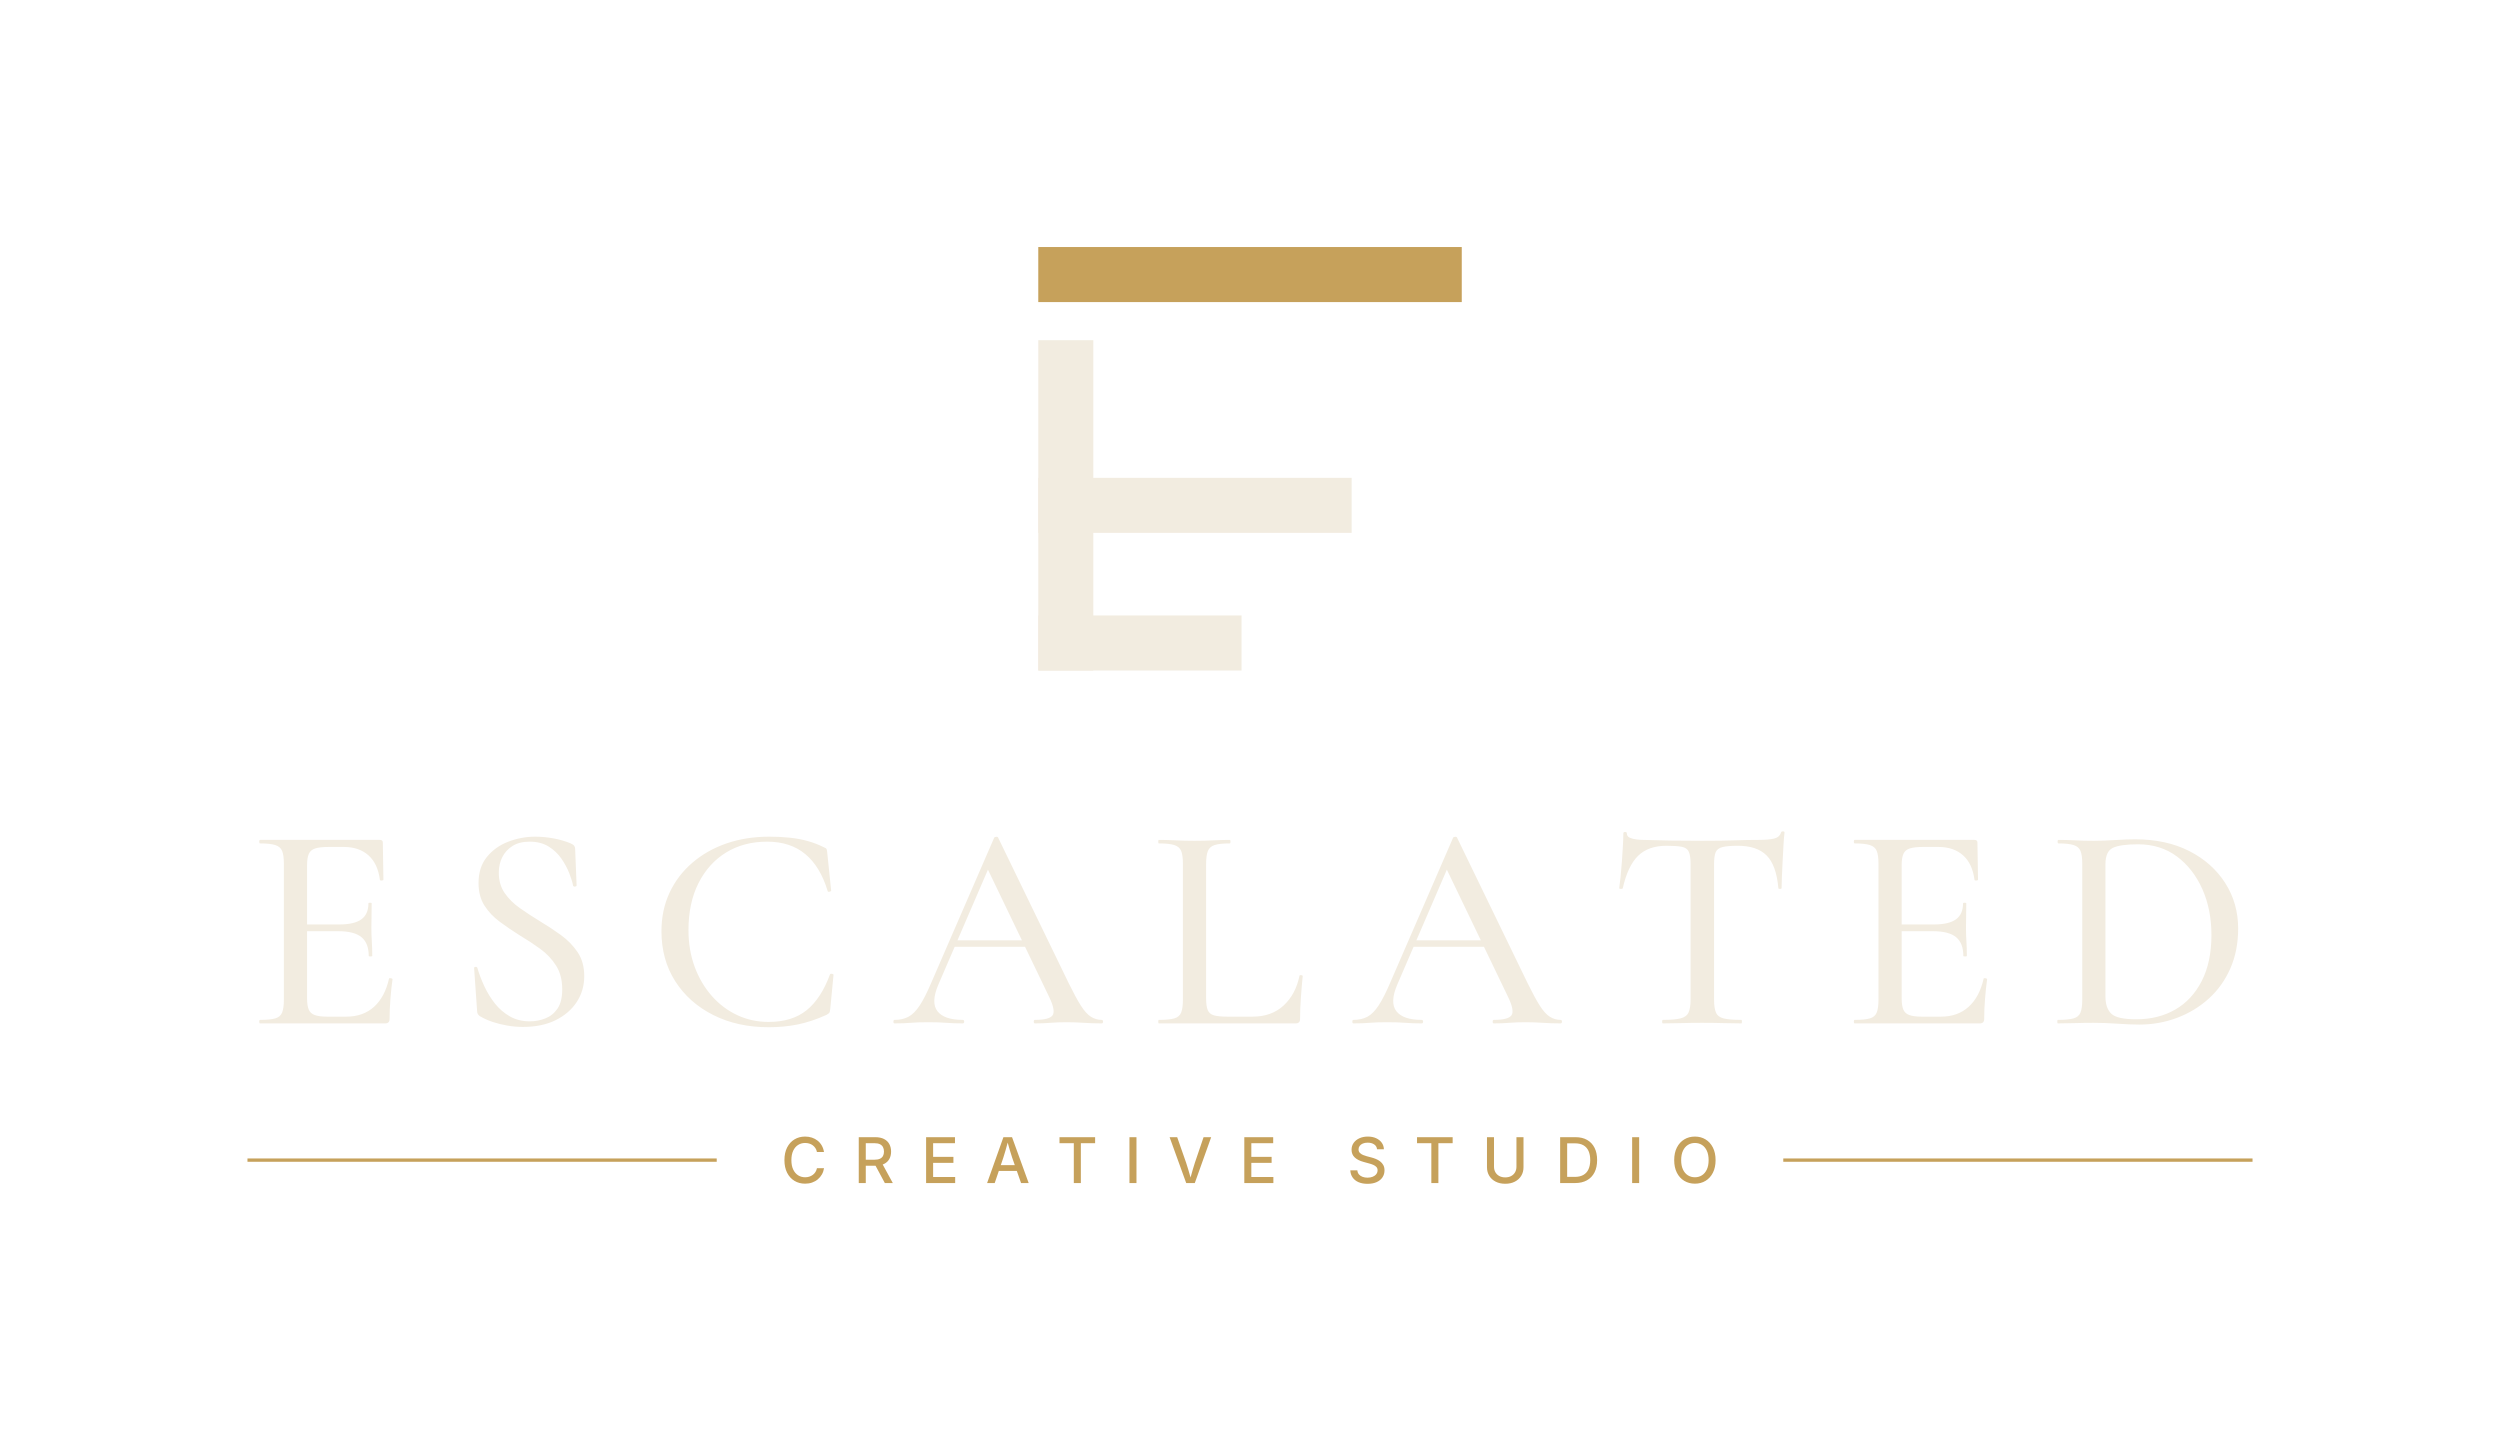
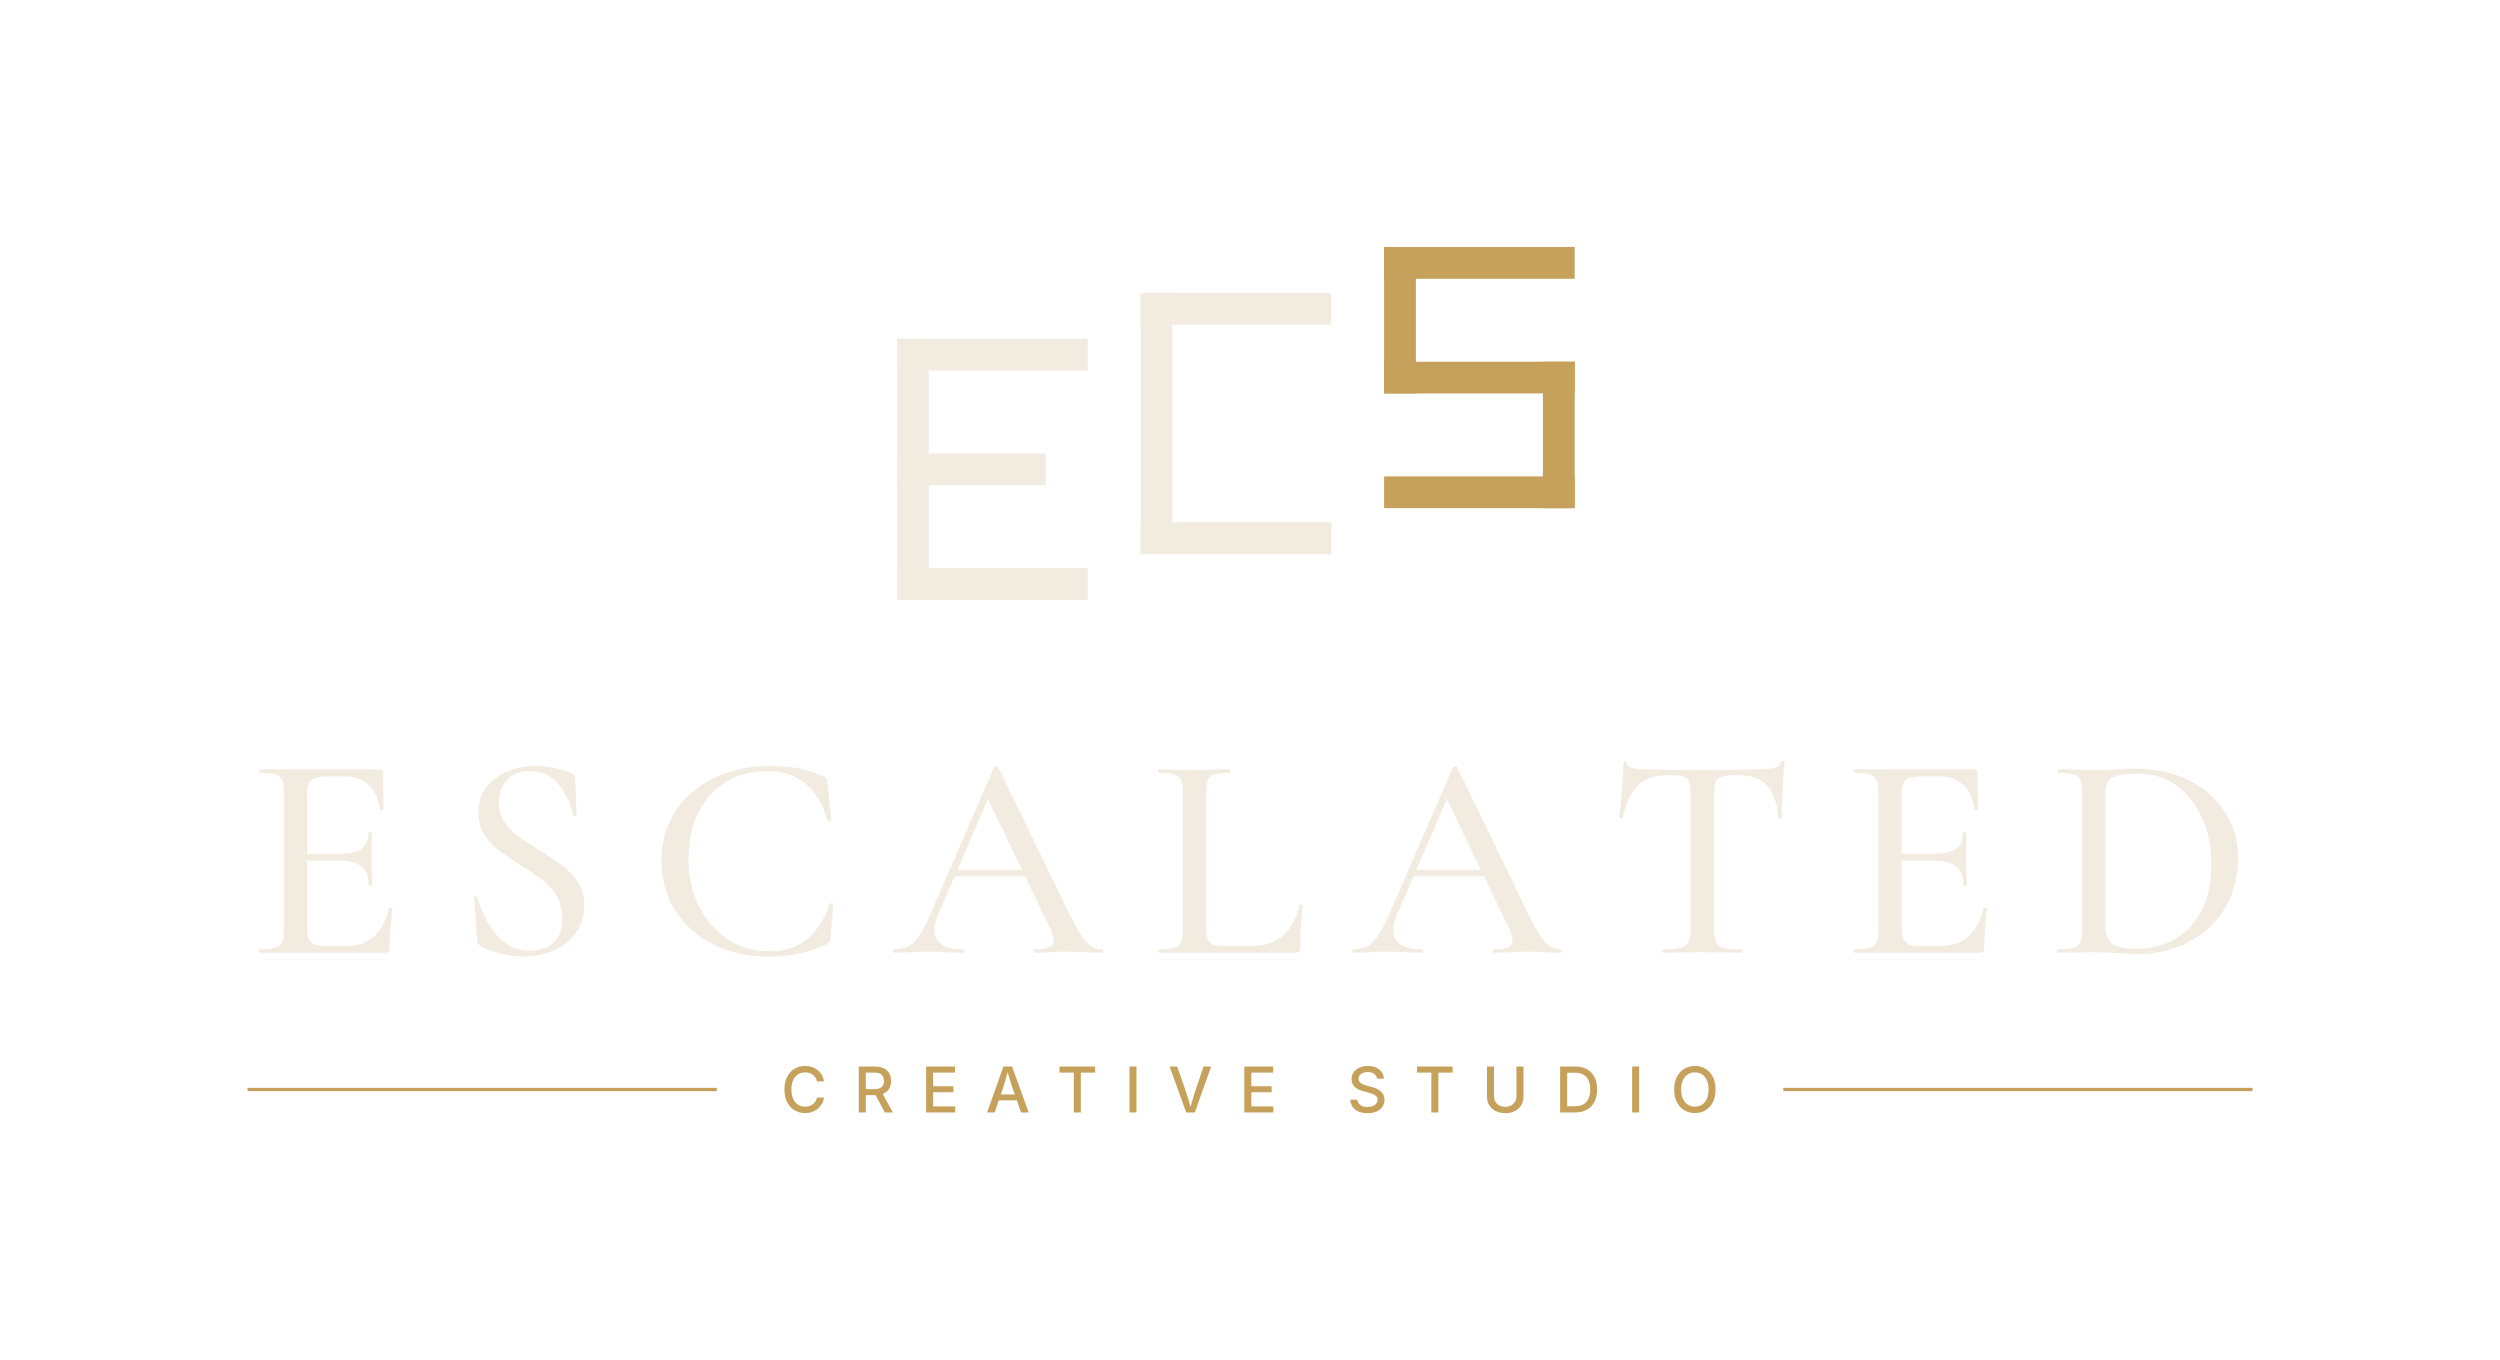
- <svg xmlns="http://www.w3.org/2000/svg" viewBox="0 0 708.17 405.24" width="708" height="405">
-   <rect x="294.09" y="70.00" width="120.00" height="15.60" fill="#C6A15B" />
-   <rect x="294.09" y="96.40" width="15.60" height="93.60" fill="#F2ECE0" />
-   <rect x="294.09" y="135.40" width="88.80" height="15.60" fill="#F2ECE0" />
-   <rect x="294.09" y="174.40" width="57.60" height="15.60" fill="#F2ECE0" />
-   <path d="M109.021 290.0H73.578Q73.328 290.0 73.328 289.501Q73.328 289.002 73.578 289.002Q76.406 289.002 77.862 288.586Q79.318 288.17 79.818 286.922Q80.317 285.674 80.317 283.261V244.739Q80.317 242.326 79.818 241.12Q79.318 239.914 77.862 239.456Q76.406 238.998 73.578 238.998Q73.328 238.998 73.328 238.499Q73.328 238.0 73.578 238.0H107.523Q108.355 238.0 108.355 238.749L108.522 249.232Q108.522 249.482 108.064 249.523Q107.606 249.565 107.523 249.315Q106.941 244.739 104.278 242.368Q101.616 239.997 97.29 239.997H93.046Q90.55 239.997 89.219 240.413Q87.888 240.829 87.389 241.952Q86.89 243.075 86.89 245.072V282.928Q86.89 284.925 87.347 286.048Q87.805 287.171 89.053 287.629Q90.301 288.086 92.547 288.086H98.038Q102.781 288.086 105.859 285.299Q108.938 282.512 110.102 277.354Q110.102 277.104 110.602 277.187Q111.101 277.27 111.101 277.52Q110.768 279.766 110.518 282.928Q110.269 286.09 110.269 288.752Q110.269 290.0 109.021 290.0ZM104.362 270.864Q104.362 267.286 102.323 265.581Q100.285 263.875 95.792 263.875H83.728V261.962H96.042Q100.285 261.962 102.282 260.506Q104.278 259.05 104.278 255.971Q104.278 255.805 104.736 255.805Q105.194 255.805 105.194 255.971Q105.194 258.55 105.152 259.965Q105.11 261.379 105.11 262.96Q105.11 264.874 105.235 266.787Q105.36 268.701 105.36 270.864Q105.36 271.03 104.861 271.03Q104.362 271.03 104.362 270.864Z M141.219 247.318Q141.219 250.646 142.883 253.059Q144.547 255.472 147.21 257.344Q149.872 259.216 152.867 261.046Q155.946 262.877 158.816 264.957Q161.686 267.037 163.558 269.824Q165.43 272.611 165.43 276.605Q165.43 280.682 163.309 283.926Q161.187 287.171 157.318 289.085Q153.45 290.998 148.042 290.998Q145.878 290.998 143.674 290.624Q141.469 290.25 139.472 289.584Q137.475 288.918 135.811 287.92Q135.478 287.67 135.27 287.338Q135.062 287.005 135.062 286.339L134.23 274.442Q134.147 274.026 134.605 273.984Q135.062 273.942 135.146 274.275Q135.894 276.854 137.142 279.517Q138.39 282.179 140.138 284.384Q141.885 286.589 144.339 288.003Q146.794 289.418 150.038 289.418Q152.285 289.418 154.406 288.586Q156.528 287.754 157.859 285.798Q159.19 283.843 159.19 280.349Q159.19 276.355 157.443 273.61Q155.696 270.864 152.95 268.867Q150.205 266.87 147.126 265.04Q144.214 263.21 141.51 261.213Q138.806 259.216 137.142 256.595Q135.478 253.974 135.478 250.23Q135.478 245.738 137.85 242.826Q140.221 239.914 143.923 238.499Q147.626 237.085 151.536 237.085Q154.115 237.085 156.778 237.584Q159.44 238.083 161.603 238.998Q162.352 239.331 162.602 239.706Q162.851 240.08 162.851 240.496L163.267 250.896Q163.267 251.146 162.851 251.229Q162.435 251.312 162.269 250.979Q162.019 249.565 161.187 247.443Q160.355 245.322 158.941 243.283Q157.526 241.245 155.322 239.872Q153.117 238.499 149.955 238.499Q147.043 238.499 145.13 239.706Q143.216 240.912 142.218 242.867Q141.219 244.822 141.219 247.318Z M217.846 237.085Q221.008 237.085 223.712 237.376Q226.416 237.667 228.787 238.333Q231.158 238.998 233.322 240.08Q233.987 240.33 234.112 240.621Q234.237 240.912 234.32 241.91L235.402 252.394Q235.402 252.56 234.944 252.685Q234.486 252.81 234.403 252.477Q232.323 245.571 228.08 242.035Q223.837 238.499 217.264 238.499Q210.608 238.499 205.616 241.578Q200.624 244.656 197.795 250.272Q194.966 255.888 194.966 263.542Q194.966 269.2 196.714 273.942Q198.461 278.685 201.581 282.221Q204.701 285.757 208.819 287.67Q212.938 289.584 217.68 289.584Q224.336 289.584 228.454 286.256Q232.573 282.928 235.069 276.106Q235.235 275.856 235.651 275.939Q236.067 276.022 236.067 276.272L235.152 285.757Q235.069 286.755 234.861 287.005Q234.653 287.254 234.07 287.587Q229.827 289.501 225.958 290.291Q222.09 291.082 217.68 291.082Q208.861 291.082 201.997 287.629Q195.133 284.176 191.222 278.061Q187.312 271.946 187.312 263.875Q187.312 257.885 189.6 252.976Q191.888 248.067 196.048 244.49Q200.208 240.912 205.741 238.998Q211.274 237.085 217.846 237.085Z M269.014 268.285 270.013 266.454H292.643L293.226 268.285ZM312.029 289.002Q312.445 289.002 312.445 289.501Q312.445 290.0 312.029 290.0Q309.616 290.0 307.078 289.834Q304.541 289.667 302.128 289.667Q299.466 289.667 297.51 289.834Q295.555 290.0 293.142 290.0Q292.81 290.0 292.81 289.501Q292.81 289.002 293.142 289.002Q297.219 289.002 298.134 287.712Q299.05 286.422 297.219 282.595L279.331 245.405L281.994 241.411L265.77 279.018Q263.606 284.093 265.52 286.547Q267.434 289.002 272.675 289.002Q273.091 289.002 273.091 289.501Q273.091 290.0 272.675 290.0Q270.179 290.0 268.099 289.834Q266.019 289.667 262.858 289.667Q259.779 289.667 257.907 289.834Q256.035 290.0 253.373 290.0Q253.04 290.0 253.04 289.501Q253.04 289.002 253.373 289.002Q255.619 289.002 257.283 288.128Q258.947 287.254 260.486 284.925Q262.026 282.595 263.856 278.269L281.578 237.418Q281.661 237.168 282.16 237.126Q282.659 237.085 282.742 237.418L302.71 278.602Q304.707 282.678 306.163 284.966Q307.619 287.254 309.034 288.128Q310.448 289.002 312.029 289.002Z M341.648 244.822V282.928Q341.648 285.091 342.106 286.214Q342.563 287.338 343.853 287.712Q345.142 288.086 347.722 288.086H354.794Q360.202 288.086 363.613 284.925Q367.024 281.763 368.106 276.522Q368.106 276.272 368.563 276.314Q369.021 276.355 369.021 276.605Q368.771 279.018 368.522 282.429Q368.272 285.84 368.272 288.752Q368.272 290.0 367.024 290.0H328.253Q328.086 290.0 328.086 289.501Q328.086 289.002 328.253 289.002Q331.165 289.002 332.621 288.586Q334.077 288.17 334.576 286.922Q335.075 285.674 335.075 283.261V244.739Q335.075 242.326 334.576 241.12Q334.077 239.914 332.621 239.456Q331.165 238.998 328.253 238.998Q328.086 238.998 328.086 238.499Q328.086 238.0 328.253 238.0Q330.25 238.0 332.87 238.125Q335.491 238.25 338.32 238.25Q341.315 238.25 343.853 238.125Q346.39 238.0 348.387 238.0Q348.554 238.0 348.554 238.499Q348.554 238.998 348.387 238.998Q345.475 238.998 344.061 239.456Q342.646 239.914 342.147 241.162Q341.648 242.41 341.648 244.822Z M399.056 268.285 400.054 266.454H422.685L423.267 268.285ZM442.07 289.002Q442.486 289.002 442.486 289.501Q442.486 290.0 442.07 290.0Q439.658 290.0 437.12 289.834Q434.582 289.667 432.17 289.667Q429.507 289.667 427.552 289.834Q425.597 290.0 423.184 290.0Q422.851 290.0 422.851 289.501Q422.851 289.002 423.184 289.002Q427.261 289.002 428.176 287.712Q429.091 286.422 427.261 282.595L409.373 245.405L412.035 241.411L395.811 279.018Q393.648 284.093 395.562 286.547Q397.475 289.002 402.717 289.002Q403.133 289.002 403.133 289.501Q403.133 290.0 402.717 290.0Q400.221 290.0 398.141 289.834Q396.061 289.667 392.899 289.667Q389.821 289.667 387.949 289.834Q386.077 290.0 383.414 290.0Q383.082 290.0 383.082 289.501Q383.082 289.002 383.414 289.002Q385.661 289.002 387.325 288.128Q388.989 287.254 390.528 284.925Q392.067 282.595 393.898 278.269L411.619 237.418Q411.702 237.168 412.202 237.126Q412.701 237.085 412.784 237.418L432.752 278.602Q434.749 282.678 436.205 284.966Q437.661 287.254 439.075 288.128Q440.49 289.002 442.07 289.002Z M472.106 239.664Q466.947 239.664 464.035 242.534Q461.123 245.405 459.709 251.728Q459.626 251.894 459.168 251.894Q458.71 251.894 458.71 251.645Q458.877 250.563 459.085 248.566Q459.293 246.57 459.459 244.24Q459.626 241.91 459.75 239.747Q459.875 237.584 459.875 236.17Q459.875 235.754 460.374 235.754Q460.874 235.754 460.874 236.17Q460.874 237.002 461.706 237.376Q462.538 237.75 463.619 237.875Q464.701 238.0 465.45 238.0Q472.605 238.25 482.173 238.25Q487.997 238.25 491.491 238.125Q494.986 238.0 498.23 238.0Q501.059 238.0 502.598 237.626Q504.138 237.251 504.554 235.92Q504.637 235.587 505.094 235.587Q505.552 235.587 505.552 235.92Q505.386 237.168 505.261 239.414Q505.136 241.661 505.011 244.074Q504.886 246.486 504.803 248.566Q504.72 250.646 504.72 251.645Q504.72 251.894 504.262 251.894Q503.805 251.894 503.805 251.645Q503.222 245.155 500.477 242.41Q497.731 239.664 492.323 239.664Q489.411 239.664 487.955 240.038Q486.499 240.413 486.042 241.494Q485.584 242.576 485.584 244.906V283.261Q485.584 285.674 486.125 286.922Q486.666 288.17 488.288 288.586Q489.91 289.002 493.322 289.002Q493.488 289.002 493.488 289.501Q493.488 290.0 493.322 290.0Q491.075 290.0 488.288 289.917Q485.501 289.834 482.173 289.834Q479.011 289.834 476.224 289.917Q473.437 290.0 471.107 290.0Q470.858 290.0 470.858 289.501Q470.858 289.002 471.107 289.002Q474.352 289.002 476.058 288.586Q477.763 288.17 478.346 286.922Q478.928 285.674 478.928 283.261V244.739Q478.928 242.493 478.429 241.37Q477.93 240.246 476.432 239.955Q474.934 239.664 472.106 239.664Z M560.88 290.0H525.437Q525.187 290.0 525.187 289.501Q525.187 289.002 525.437 289.002Q528.266 289.002 529.722 288.586Q531.178 288.17 531.677 286.922Q532.176 285.674 532.176 283.261V244.739Q532.176 242.326 531.677 241.12Q531.178 239.914 529.722 239.456Q528.266 238.998 525.437 238.998Q525.187 238.998 525.187 238.499Q525.187 238.0 525.437 238.0H559.382Q560.214 238.0 560.214 238.749L560.381 249.232Q560.381 249.482 559.923 249.523Q559.466 249.565 559.382 249.315Q558.8 244.739 556.138 242.368Q553.475 239.997 549.149 239.997H544.906Q542.41 239.997 541.078 240.413Q539.747 240.829 539.248 241.952Q538.749 243.075 538.749 245.072V282.928Q538.749 284.925 539.206 286.048Q539.664 287.171 540.912 287.629Q542.16 288.086 544.406 288.086H549.898Q554.64 288.086 557.718 285.299Q560.797 282.512 561.962 277.354Q561.962 277.104 562.461 277.187Q562.96 277.27 562.96 277.52Q562.627 279.766 562.378 282.928Q562.128 286.09 562.128 288.752Q562.128 290.0 560.88 290.0ZM556.221 270.864Q556.221 267.286 554.182 265.581Q552.144 263.875 547.651 263.875H535.587V261.962H547.901Q552.144 261.962 554.141 260.506Q556.138 259.05 556.138 255.971Q556.138 255.805 556.595 255.805Q557.053 255.805 557.053 255.971Q557.053 258.55 557.011 259.965Q556.97 261.379 556.97 262.96Q556.97 264.874 557.094 266.787Q557.219 268.701 557.219 270.864Q557.219 271.03 556.72 271.03Q556.221 271.03 556.221 270.864Z M606.058 290.333Q603.562 290.333 599.901 290.083Q596.24 289.834 593.162 289.834Q590.333 289.834 587.712 289.917Q585.091 290.0 583.011 290.0Q582.845 290.0 582.845 289.501Q582.845 289.002 583.011 289.002Q585.923 289.002 587.421 288.586Q588.918 288.17 589.418 286.922Q589.917 285.674 589.917 283.261V244.739Q589.917 242.326 589.418 241.12Q588.918 239.914 587.462 239.456Q586.006 238.998 583.178 238.998Q582.928 238.998 582.928 238.499Q582.928 238.0 583.178 238.0Q585.258 238.0 587.795 238.125Q590.333 238.25 593.162 238.25Q595.99 238.25 599.277 238.042Q602.563 237.834 604.893 237.834Q613.712 237.834 620.243 241.162Q626.774 244.49 630.435 250.23Q634.096 255.971 634.096 263.126Q634.096 269.366 631.891 274.4Q629.686 279.434 625.776 282.97Q621.866 286.506 616.79 288.419Q611.715 290.333 606.058 290.333ZM605.226 288.835Q611.466 288.835 616.25 286.09Q621.034 283.344 623.779 277.978Q626.525 272.611 626.525 264.957Q626.525 257.718 623.946 251.936Q621.366 246.154 616.749 242.701Q612.131 239.248 605.725 239.248Q600.733 239.248 598.611 240.246Q596.49 241.245 596.49 244.906V282.346Q596.49 285.674 598.154 287.254Q599.818 288.835 605.226 288.835Z" fill="#F2ECE0" />
-   <path d="M228.012 335.414Q226.328 335.414 225.001 334.616Q223.675 333.818 222.916 332.322Q222.157 330.825 222.157 328.749Q222.157 326.663 222.916 325.167Q223.675 323.671 225.001 322.868Q226.328 322.066 228.012 322.066Q229.041 322.066 229.944 322.362Q230.847 322.659 231.558 323.226Q232.269 323.793 232.736 324.604Q233.203 325.416 233.369 326.445H231.371Q231.248 325.826 230.939 325.35Q230.629 324.875 230.184 324.543Q229.739 324.212 229.189 324.046Q228.64 323.88 228.029 323.88Q226.912 323.88 226.027 324.443Q225.141 325.006 224.635 326.092Q224.129 327.178 224.129 328.749Q224.129 330.319 224.644 331.405Q225.159 332.492 226.04 333.046Q226.921 333.6 228.029 333.6Q228.64 333.6 229.185 333.43Q229.73 333.259 230.18 332.932Q230.629 332.605 230.939 332.125Q231.248 331.645 231.371 331.035H233.377Q233.229 331.994 232.775 332.793Q232.322 333.591 231.615 334.184Q230.908 334.778 229.996 335.096Q229.085 335.414 228.012 335.414Z M243.22 335.24V322.24H247.879Q249.38 322.24 250.383 322.759Q251.387 323.278 251.884 324.203Q252.381 325.128 252.381 326.323Q252.381 327.527 251.88 328.43Q251.378 329.333 250.375 329.831Q249.371 330.328 247.862 330.328H244.363V328.627H247.67Q248.63 328.627 249.219 328.352Q249.808 328.077 250.087 327.562Q250.366 327.047 250.366 326.323Q250.366 325.59 250.087 325.058Q249.808 324.526 249.214 324.234Q248.621 323.941 247.653 323.941H245.21V335.24ZM250.61 335.24 247.461 329.368H249.668L252.87 335.24Z M262.303 335.24V322.24H270.487V323.95H264.292V327.824H270.042V329.525H264.292V333.53H270.539V335.24Z M279.588 335.24 284.212 322.24H286.655L291.367 335.24H289.212L286.681 328.007Q286.385 327.126 286.031 325.931Q285.678 324.735 285.216 323.06H285.617Q285.172 324.753 284.819 325.961Q284.465 327.17 284.195 328.007L281.743 335.24ZM282.092 331.811V330.153H288.854V331.811Z M300.102 323.95V322.24H310.196V323.95H306.157V335.24H304.159V323.95Z M321.915 322.24V335.24H319.926V322.24Z M336.007 335.24 331.304 322.24H333.451L335.981 329.473Q336.26 330.31 336.622 331.523Q336.984 332.736 337.447 334.385H337.037Q337.49 332.701 337.844 331.506Q338.197 330.31 338.468 329.473L340.928 322.24H343.083L338.441 335.24Z M352.472 335.24V322.24H360.656V323.95H354.462V327.824H360.211V329.525H354.462V333.53H360.709V335.24Z  M387.383 335.458Q385.926 335.458 384.853 334.996Q383.78 334.533 383.173 333.674Q382.567 332.814 382.506 331.628H384.504Q384.565 332.335 384.962 332.797Q385.359 333.259 385.996 333.486Q386.633 333.713 387.374 333.713Q388.203 333.713 388.845 333.456Q389.486 333.198 389.861 332.723Q390.236 332.247 390.236 331.619Q390.236 331.052 389.909 330.69Q389.582 330.328 389.028 330.088Q388.474 329.848 387.767 329.665L386.249 329.246Q384.652 328.819 383.758 327.981Q382.864 327.143 382.864 325.808Q382.864 324.683 383.47 323.841Q384.076 322.999 385.119 322.532Q386.162 322.066 387.47 322.066Q388.805 322.066 389.822 322.532Q390.838 322.999 391.418 323.81Q391.999 324.622 392.025 325.66H390.088Q389.992 324.77 389.263 324.282Q388.535 323.793 387.427 323.793Q386.642 323.793 386.061 324.037Q385.481 324.282 385.163 324.713Q384.844 325.145 384.844 325.695Q384.844 326.314 385.224 326.694Q385.603 327.074 386.149 327.296Q386.694 327.519 387.191 327.649L388.456 327.981Q389.076 328.138 389.734 328.404Q390.393 328.67 390.952 329.093Q391.51 329.517 391.855 330.14Q392.199 330.764 392.199 331.645Q392.199 332.745 391.632 333.608Q391.065 334.472 389.988 334.965Q388.91 335.458 387.383 335.458Z M401.414 323.95V322.24H411.509V323.95H407.469V335.24H405.471V323.95Z M426.421 335.441Q424.859 335.441 423.69 334.839Q422.521 334.237 421.88 333.185Q421.238 332.134 421.238 330.773V322.24H423.228V330.607Q423.228 331.488 423.616 332.169Q424.004 332.849 424.72 333.242Q425.435 333.635 426.421 333.635Q427.398 333.635 428.109 333.242Q428.82 332.849 429.204 332.169Q429.588 331.488 429.588 330.607V322.24H431.586V330.773Q431.586 332.134 430.945 333.185Q430.303 334.237 429.139 334.839Q427.974 335.441 426.421 335.441Z M446.193 335.24H442.982V333.495H446.088Q447.563 333.495 448.54 332.945Q449.517 332.396 450.005 331.327Q450.494 330.258 450.494 328.723Q450.494 327.196 450.01 326.14Q449.526 325.084 448.57 324.535Q447.615 323.985 446.193 323.985H442.912V322.24H446.324Q448.243 322.24 449.613 323.017Q450.983 323.793 451.716 325.246Q452.448 326.698 452.448 328.723Q452.448 330.755 451.711 332.212Q450.974 333.67 449.574 334.455Q448.173 335.24 446.193 335.24ZM443.959 322.24V335.24H441.97V322.24Z M464.359 322.24V335.24H462.37V322.24Z M480.161 335.414Q478.477 335.414 477.147 334.616Q475.816 333.818 475.053 332.322Q474.289 330.825 474.289 328.749Q474.289 326.663 475.053 325.167Q475.816 323.671 477.147 322.868Q478.477 322.066 480.161 322.066Q481.845 322.066 483.167 322.868Q484.489 323.671 485.252 325.167Q486.016 326.663 486.016 328.749Q486.016 330.825 485.252 332.322Q484.489 333.818 483.167 334.616Q481.845 335.414 480.161 335.414ZM480.161 333.6Q481.269 333.6 482.146 333.046Q483.023 332.492 483.533 331.405Q484.044 330.319 484.044 328.749Q484.044 327.161 483.533 326.075Q483.023 324.988 482.146 324.434Q481.269 323.88 480.161 323.88Q479.044 323.88 478.163 324.439Q477.282 324.997 476.772 326.083Q476.261 327.17 476.261 328.749Q476.261 330.319 476.772 331.401Q477.282 332.483 478.163 333.041Q479.044 333.6 480.161 333.6Z" fill="#C6A15B" />
-   <rect x="70.00" y="328.27" width="132.97" height="0.94" fill="#C6A15B" />
-   <rect x="505.20" y="328.27" width="132.97" height="0.94" fill="#C6A15B" />
+ <svg xmlns="http://www.w3.org/2000/svg" viewBox="0 0 708.17 385.24" width="708" height="385">
+   <rect x="254.09" y="96.00" width="9.00" height="74.00" fill="#F2ECE0" />
+   <rect x="254.09" y="96.00" width="54.00" height="9.00" fill="#F2ECE0" />
+   <rect x="254.09" y="128.50" width="42.12" height="9.00" fill="#F2ECE0" />
+   <rect x="254.09" y="161.00" width="54.00" height="9.00" fill="#F2ECE0" />
+   <rect x="323.09" y="83.00" width="9.00" height="74.00" fill="#F2ECE0" />
+   <rect x="323.09" y="83.00" width="54.00" height="9.00" fill="#F2ECE0" />
+   <rect x="323.09" y="148.00" width="54.00" height="9.00" fill="#F2ECE0" />
+   <rect x="392.09" y="70.00" width="54.00" height="9.00" fill="#C6A15B" />
+   <rect x="392.09" y="70.00" width="9.00" height="41.50" fill="#C6A15B" />
+   <rect x="392.09" y="102.50" width="54.00" height="9.00" fill="#C6A15B" />
+   <rect x="437.09" y="102.50" width="9.00" height="41.50" fill="#C6A15B" />
+   <rect x="392.09" y="135.00" width="54.00" height="9.00" fill="#C6A15B" />
+   <path d="M109.021 270.0H73.578Q73.328 270.0 73.328 269.501Q73.328 269.002 73.578 269.002Q76.406 269.002 77.862 268.586Q79.318 268.17 79.818 266.922Q80.317 265.674 80.317 263.261V224.739Q80.317 222.326 79.818 221.12Q79.318 219.914 77.862 219.456Q76.406 218.998 73.578 218.998Q73.328 218.998 73.328 218.499Q73.328 218.0 73.578 218.0H107.523Q108.355 218.0 108.355 218.749L108.522 229.232Q108.522 229.482 108.064 229.523Q107.606 229.565 107.523 229.315Q106.941 224.739 104.278 222.368Q101.616 219.997 97.29 219.997H93.046Q90.55 219.997 89.219 220.413Q87.888 220.829 87.389 221.952Q86.89 223.075 86.89 225.072V262.928Q86.89 264.925 87.347 266.048Q87.805 267.171 89.053 267.629Q90.301 268.086 92.547 268.086H98.038Q102.781 268.086 105.859 265.299Q108.938 262.512 110.102 257.354Q110.102 257.104 110.602 257.187Q111.101 257.27 111.101 257.52Q110.768 259.766 110.518 262.928Q110.269 266.09 110.269 268.752Q110.269 270.0 109.021 270.0ZM104.362 250.864Q104.362 247.286 102.323 245.581Q100.285 243.875 95.792 243.875H83.728V241.962H96.042Q100.285 241.962 102.282 240.506Q104.278 239.05 104.278 235.971Q104.278 235.805 104.736 235.805Q105.194 235.805 105.194 235.971Q105.194 238.55 105.152 239.965Q105.11 241.379 105.11 242.96Q105.11 244.874 105.235 246.787Q105.36 248.701 105.36 250.864Q105.36 251.03 104.861 251.03Q104.362 251.03 104.362 250.864Z M141.219 227.318Q141.219 230.646 142.883 233.059Q144.547 235.472 147.21 237.344Q149.872 239.216 152.867 241.046Q155.946 242.877 158.816 244.957Q161.686 247.037 163.558 249.824Q165.43 252.611 165.43 256.605Q165.43 260.682 163.309 263.926Q161.187 267.171 157.318 269.085Q153.45 270.998 148.042 270.998Q145.878 270.998 143.674 270.624Q141.469 270.25 139.472 269.584Q137.475 268.918 135.811 267.92Q135.478 267.67 135.27 267.338Q135.062 267.005 135.062 266.339L134.23 254.442Q134.147 254.026 134.605 253.984Q135.062 253.942 135.146 254.275Q135.894 256.854 137.142 259.517Q138.39 262.179 140.138 264.384Q141.885 266.589 144.339 268.003Q146.794 269.418 150.038 269.418Q152.285 269.418 154.406 268.586Q156.528 267.754 157.859 265.798Q159.19 263.843 159.19 260.349Q159.19 256.355 157.443 253.61Q155.696 250.864 152.95 248.867Q150.205 246.87 147.126 245.04Q144.214 243.21 141.51 241.213Q138.806 239.216 137.142 236.595Q135.478 233.974 135.478 230.23Q135.478 225.738 137.85 222.826Q140.221 219.914 143.923 218.499Q147.626 217.085 151.536 217.085Q154.115 217.085 156.778 217.584Q159.44 218.083 161.603 218.998Q162.352 219.331 162.602 219.706Q162.851 220.08 162.851 220.496L163.267 230.896Q163.267 231.146 162.851 231.229Q162.435 231.312 162.269 230.979Q162.019 229.565 161.187 227.443Q160.355 225.322 158.941 223.283Q157.526 221.245 155.322 219.872Q153.117 218.499 149.955 218.499Q147.043 218.499 145.13 219.706Q143.216 220.912 142.218 222.867Q141.219 224.822 141.219 227.318Z M217.846 217.085Q221.008 217.085 223.712 217.376Q226.416 217.667 228.787 218.333Q231.158 218.998 233.322 220.08Q233.987 220.33 234.112 220.621Q234.237 220.912 234.32 221.91L235.402 232.394Q235.402 232.56 234.944 232.685Q234.486 232.81 234.403 232.477Q232.323 225.571 228.08 222.035Q223.837 218.499 217.264 218.499Q210.608 218.499 205.616 221.578Q200.624 224.656 197.795 230.272Q194.966 235.888 194.966 243.542Q194.966 249.2 196.714 253.942Q198.461 258.685 201.581 262.221Q204.701 265.757 208.819 267.67Q212.938 269.584 217.68 269.584Q224.336 269.584 228.454 266.256Q232.573 262.928 235.069 256.106Q235.235 255.856 235.651 255.939Q236.067 256.022 236.067 256.272L235.152 265.757Q235.069 266.755 234.861 267.005Q234.653 267.254 234.07 267.587Q229.827 269.501 225.958 270.291Q222.09 271.082 217.68 271.082Q208.861 271.082 201.997 267.629Q195.133 264.176 191.222 258.061Q187.312 251.946 187.312 243.875Q187.312 237.885 189.6 232.976Q191.888 228.067 196.048 224.49Q200.208 220.912 205.741 218.998Q211.274 217.085 217.846 217.085Z M269.014 248.285 270.013 246.454H292.643L293.226 248.285ZM312.029 269.002Q312.445 269.002 312.445 269.501Q312.445 270.0 312.029 270.0Q309.616 270.0 307.078 269.834Q304.541 269.667 302.128 269.667Q299.466 269.667 297.51 269.834Q295.555 270.0 293.142 270.0Q292.81 270.0 292.81 269.501Q292.81 269.002 293.142 269.002Q297.219 269.002 298.134 267.712Q299.05 266.422 297.219 262.595L279.331 225.405L281.994 221.411L265.77 259.018Q263.606 264.093 265.52 266.547Q267.434 269.002 272.675 269.002Q273.091 269.002 273.091 269.501Q273.091 270.0 272.675 270.0Q270.179 270.0 268.099 269.834Q266.019 269.667 262.858 269.667Q259.779 269.667 257.907 269.834Q256.035 270.0 253.373 270.0Q253.04 270.0 253.04 269.501Q253.04 269.002 253.373 269.002Q255.619 269.002 257.283 268.128Q258.947 267.254 260.486 264.925Q262.026 262.595 263.856 258.269L281.578 217.418Q281.661 217.168 282.16 217.126Q282.659 217.085 282.742 217.418L302.71 258.602Q304.707 262.678 306.163 264.966Q307.619 267.254 309.034 268.128Q310.448 269.002 312.029 269.002Z M341.648 224.822V262.928Q341.648 265.091 342.106 266.214Q342.563 267.338 343.853 267.712Q345.142 268.086 347.722 268.086H354.794Q360.202 268.086 363.613 264.925Q367.024 261.763 368.106 256.522Q368.106 256.272 368.563 256.314Q369.021 256.355 369.021 256.605Q368.771 259.018 368.522 262.429Q368.272 265.84 368.272 268.752Q368.272 270.0 367.024 270.0H328.253Q328.086 270.0 328.086 269.501Q328.086 269.002 328.253 269.002Q331.165 269.002 332.621 268.586Q334.077 268.17 334.576 266.922Q335.075 265.674 335.075 263.261V224.739Q335.075 222.326 334.576 221.12Q334.077 219.914 332.621 219.456Q331.165 218.998 328.253 218.998Q328.086 218.998 328.086 218.499Q328.086 218.0 328.253 218.0Q330.25 218.0 332.87 218.125Q335.491 218.25 338.32 218.25Q341.315 218.25 343.853 218.125Q346.39 218.0 348.387 218.0Q348.554 218.0 348.554 218.499Q348.554 218.998 348.387 218.998Q345.475 218.998 344.061 219.456Q342.646 219.914 342.147 221.162Q341.648 222.41 341.648 224.822Z M399.056 248.285 400.054 246.454H422.685L423.267 248.285ZM442.07 269.002Q442.486 269.002 442.486 269.501Q442.486 270.0 442.07 270.0Q439.658 270.0 437.12 269.834Q434.582 269.667 432.17 269.667Q429.507 269.667 427.552 269.834Q425.597 270.0 423.184 270.0Q422.851 270.0 422.851 269.501Q422.851 269.002 423.184 269.002Q427.261 269.002 428.176 267.712Q429.091 266.422 427.261 262.595L409.373 225.405L412.035 221.411L395.811 259.018Q393.648 264.093 395.562 266.547Q397.475 269.002 402.717 269.002Q403.133 269.002 403.133 269.501Q403.133 270.0 402.717 270.0Q400.221 270.0 398.141 269.834Q396.061 269.667 392.899 269.667Q389.821 269.667 387.949 269.834Q386.077 270.0 383.414 270.0Q383.082 270.0 383.082 269.501Q383.082 269.002 383.414 269.002Q385.661 269.002 387.325 268.128Q388.989 267.254 390.528 264.925Q392.067 262.595 393.898 258.269L411.619 217.418Q411.702 217.168 412.202 217.126Q412.701 217.085 412.784 217.418L432.752 258.602Q434.749 262.678 436.205 264.966Q437.661 267.254 439.075 268.128Q440.49 269.002 442.07 269.002Z M472.106 219.664Q466.947 219.664 464.035 222.534Q461.123 225.405 459.709 231.728Q459.626 231.894 459.168 231.894Q458.71 231.894 458.71 231.645Q458.877 230.563 459.085 228.566Q459.293 226.57 459.459 224.24Q459.626 221.91 459.75 219.747Q459.875 217.584 459.875 216.17Q459.875 215.754 460.374 215.754Q460.874 215.754 460.874 216.17Q460.874 217.002 461.706 217.376Q462.538 217.75 463.619 217.875Q464.701 218.0 465.45 218.0Q472.605 218.25 482.173 218.25Q487.997 218.25 491.491 218.125Q494.986 218.0 498.23 218.0Q501.059 218.0 502.598 217.626Q504.138 217.251 504.554 215.92Q504.637 215.587 505.094 215.587Q505.552 215.587 505.552 215.92Q505.386 217.168 505.261 219.414Q505.136 221.661 505.011 224.074Q504.886 226.486 504.803 228.566Q504.72 230.646 504.72 231.645Q504.72 231.894 504.262 231.894Q503.805 231.894 503.805 231.645Q503.222 225.155 500.477 222.41Q497.731 219.664 492.323 219.664Q489.411 219.664 487.955 220.038Q486.499 220.413 486.042 221.494Q485.584 222.576 485.584 224.906V263.261Q485.584 265.674 486.125 266.922Q486.666 268.17 488.288 268.586Q489.91 269.002 493.322 269.002Q493.488 269.002 493.488 269.501Q493.488 270.0 493.322 270.0Q491.075 270.0 488.288 269.917Q485.501 269.834 482.173 269.834Q479.011 269.834 476.224 269.917Q473.437 270.0 471.107 270.0Q470.858 270.0 470.858 269.501Q470.858 269.002 471.107 269.002Q474.352 269.002 476.058 268.586Q477.763 268.17 478.346 266.922Q478.928 265.674 478.928 263.261V224.739Q478.928 222.493 478.429 221.37Q477.93 220.246 476.432 219.955Q474.934 219.664 472.106 219.664Z M560.88 270.0H525.437Q525.187 270.0 525.187 269.501Q525.187 269.002 525.437 269.002Q528.266 269.002 529.722 268.586Q531.178 268.17 531.677 266.922Q532.176 265.674 532.176 263.261V224.739Q532.176 222.326 531.677 221.12Q531.178 219.914 529.722 219.456Q528.266 218.998 525.437 218.998Q525.187 218.998 525.187 218.499Q525.187 218.0 525.437 218.0H559.382Q560.214 218.0 560.214 218.749L560.381 229.232Q560.381 229.482 559.923 229.523Q559.466 229.565 559.382 229.315Q558.8 224.739 556.138 222.368Q553.475 219.997 549.149 219.997H544.906Q542.41 219.997 541.078 220.413Q539.747 220.829 539.248 221.952Q538.749 223.075 538.749 225.072V262.928Q538.749 264.925 539.206 266.048Q539.664 267.171 540.912 267.629Q542.16 268.086 544.406 268.086H549.898Q554.64 268.086 557.718 265.299Q560.797 262.512 561.962 257.354Q561.962 257.104 562.461 257.187Q562.96 257.27 562.96 257.52Q562.627 259.766 562.378 262.928Q562.128 266.09 562.128 268.752Q562.128 270.0 560.88 270.0ZM556.221 250.864Q556.221 247.286 554.182 245.581Q552.144 243.875 547.651 243.875H535.587V241.962H547.901Q552.144 241.962 554.141 240.506Q556.138 239.05 556.138 235.971Q556.138 235.805 556.595 235.805Q557.053 235.805 557.053 235.971Q557.053 238.55 557.011 239.965Q556.97 241.379 556.97 242.96Q556.97 244.874 557.094 246.787Q557.219 248.701 557.219 250.864Q557.219 251.03 556.72 251.03Q556.221 251.03 556.221 250.864Z M606.058 270.333Q603.562 270.333 599.901 270.083Q596.24 269.834 593.162 269.834Q590.333 269.834 587.712 269.917Q585.091 270.0 583.011 270.0Q582.845 270.0 582.845 269.501Q582.845 269.002 583.011 269.002Q585.923 269.002 587.421 268.586Q588.918 268.17 589.418 266.922Q589.917 265.674 589.917 263.261V224.739Q589.917 222.326 589.418 221.12Q588.918 219.914 587.462 219.456Q586.006 218.998 583.178 218.998Q582.928 218.998 582.928 218.499Q582.928 218.0 583.178 218.0Q585.258 218.0 587.795 218.125Q590.333 218.25 593.162 218.25Q595.99 218.25 599.277 218.042Q602.563 217.834 604.893 217.834Q613.712 217.834 620.243 221.162Q626.774 224.49 630.435 230.23Q634.096 235.971 634.096 243.126Q634.096 249.366 631.891 254.4Q629.686 259.434 625.776 262.97Q621.866 266.506 616.79 268.419Q611.715 270.333 606.058 270.333ZM605.226 268.835Q611.466 268.835 616.25 266.09Q621.034 263.344 623.779 257.978Q626.525 252.611 626.525 244.957Q626.525 237.718 623.946 231.936Q621.366 226.154 616.749 222.701Q612.131 219.248 605.725 219.248Q600.733 219.248 598.611 220.246Q596.49 221.245 596.49 224.906V262.346Q596.49 265.674 598.154 267.254Q599.818 268.835 605.226 268.835Z" fill="#F2ECE0" />
+   <path d="M228.012 315.414Q226.328 315.414 225.001 314.616Q223.675 313.818 222.916 312.322Q222.157 310.825 222.157 308.749Q222.157 306.663 222.916 305.167Q223.675 303.671 225.001 302.868Q226.328 302.066 228.012 302.066Q229.041 302.066 229.944 302.362Q230.847 302.659 231.558 303.226Q232.269 303.793 232.736 304.604Q233.203 305.416 233.369 306.445H231.371Q231.248 305.826 230.939 305.35Q230.629 304.875 230.184 304.543Q229.739 304.212 229.189 304.046Q228.64 303.88 228.029 303.88Q226.912 303.88 226.027 304.443Q225.141 305.006 224.635 306.092Q224.129 307.178 224.129 308.749Q224.129 310.319 224.644 311.405Q225.159 312.492 226.04 313.046Q226.921 313.6 228.029 313.6Q228.64 313.6 229.185 313.43Q229.73 313.259 230.18 312.932Q230.629 312.605 230.939 312.125Q231.248 311.645 231.371 311.035H233.377Q233.229 311.994 232.775 312.793Q232.322 313.591 231.615 314.184Q230.908 314.778 229.996 315.096Q229.085 315.414 228.012 315.414Z M243.22 315.24V302.24H247.879Q249.38 302.24 250.383 302.759Q251.387 303.278 251.884 304.203Q252.381 305.128 252.381 306.323Q252.381 307.527 251.88 308.43Q251.378 309.333 250.375 309.831Q249.371 310.328 247.862 310.328H244.363V308.627H247.67Q248.63 308.627 249.219 308.352Q249.808 308.077 250.087 307.562Q250.366 307.047 250.366 306.323Q250.366 305.59 250.087 305.058Q249.808 304.526 249.214 304.234Q248.621 303.941 247.653 303.941H245.21V315.24ZM250.61 315.24 247.461 309.368H249.668L252.87 315.24Z M262.303 315.24V302.24H270.487V303.95H264.292V307.824H270.042V309.525H264.292V313.53H270.539V315.24Z M279.588 315.24 284.212 302.24H286.655L291.367 315.24H289.212L286.681 308.007Q286.385 307.126 286.031 305.931Q285.678 304.735 285.216 303.06H285.617Q285.172 304.753 284.819 305.961Q284.465 307.17 284.195 308.007L281.743 315.24ZM282.092 311.811V310.153H288.854V311.811Z M300.102 303.95V302.24H310.196V303.95H306.157V315.24H304.159V303.95Z M321.915 302.24V315.24H319.926V302.24Z M336.007 315.24 331.304 302.24H333.451L335.981 309.473Q336.26 310.31 336.622 311.523Q336.984 312.736 337.447 314.385H337.037Q337.49 312.701 337.844 311.506Q338.197 310.31 338.468 309.473L340.928 302.24H343.083L338.441 315.24Z M352.472 315.24V302.24H360.656V303.95H354.462V307.824H360.211V309.525H354.462V313.53H360.709V315.24Z  M387.383 315.458Q385.926 315.458 384.853 314.996Q383.78 314.533 383.173 313.674Q382.567 312.814 382.506 311.628H384.504Q384.565 312.335 384.962 312.797Q385.359 313.259 385.996 313.486Q386.633 313.713 387.374 313.713Q388.203 313.713 388.845 313.456Q389.486 313.198 389.861 312.723Q390.236 312.247 390.236 311.619Q390.236 311.052 389.909 310.69Q389.582 310.328 389.028 310.088Q388.474 309.848 387.767 309.665L386.249 309.246Q384.652 308.819 383.758 307.981Q382.864 307.143 382.864 305.808Q382.864 304.683 383.47 303.841Q384.076 302.999 385.119 302.532Q386.162 302.066 387.47 302.066Q388.805 302.066 389.822 302.532Q390.838 302.999 391.418 303.81Q391.999 304.622 392.025 305.66H390.088Q389.992 304.77 389.263 304.282Q388.535 303.793 387.427 303.793Q386.642 303.793 386.061 304.037Q385.481 304.282 385.163 304.713Q384.844 305.145 384.844 305.695Q384.844 306.314 385.224 306.694Q385.603 307.074 386.149 307.296Q386.694 307.519 387.191 307.649L388.456 307.981Q389.076 308.138 389.734 308.404Q390.393 308.67 390.952 309.093Q391.51 309.517 391.855 310.14Q392.199 310.764 392.199 311.645Q392.199 312.745 391.632 313.608Q391.065 314.472 389.988 314.965Q388.91 315.458 387.383 315.458Z M401.414 303.95V302.24H411.509V303.95H407.469V315.24H405.471V303.95Z M426.421 315.441Q424.859 315.441 423.69 314.839Q422.521 314.237 421.88 313.185Q421.238 312.134 421.238 310.773V302.24H423.228V310.607Q423.228 311.488 423.616 312.169Q424.004 312.849 424.72 313.242Q425.435 313.635 426.421 313.635Q427.398 313.635 428.109 313.242Q428.82 312.849 429.204 312.169Q429.588 311.488 429.588 310.607V302.24H431.586V310.773Q431.586 312.134 430.945 313.185Q430.303 314.237 429.139 314.839Q427.974 315.441 426.421 315.441Z M446.193 315.24H442.982V313.495H446.088Q447.563 313.495 448.54 312.945Q449.517 312.396 450.005 311.327Q450.494 310.258 450.494 308.723Q450.494 307.196 450.01 306.14Q449.526 305.084 448.57 304.535Q447.615 303.985 446.193 303.985H442.912V302.24H446.324Q448.243 302.24 449.613 303.017Q450.983 303.793 451.716 305.246Q452.448 306.698 452.448 308.723Q452.448 310.755 451.711 312.212Q450.974 313.67 449.574 314.455Q448.173 315.24 446.193 315.24ZM443.959 302.24V315.24H441.97V302.24Z M464.359 302.24V315.24H462.37V302.24Z M480.161 315.414Q478.477 315.414 477.147 314.616Q475.816 313.818 475.053 312.322Q474.289 310.825 474.289 308.749Q474.289 306.663 475.053 305.167Q475.816 303.671 477.147 302.868Q478.477 302.066 480.161 302.066Q481.845 302.066 483.167 302.868Q484.489 303.671 485.252 305.167Q486.016 306.663 486.016 308.749Q486.016 310.825 485.252 312.322Q484.489 313.818 483.167 314.616Q481.845 315.414 480.161 315.414ZM480.161 313.6Q481.269 313.6 482.146 313.046Q483.023 312.492 483.533 311.405Q484.044 310.319 484.044 308.749Q484.044 307.161 483.533 306.075Q483.023 304.988 482.146 304.434Q481.269 303.88 480.161 303.88Q479.044 303.88 478.163 304.439Q477.282 304.997 476.772 306.083Q476.261 307.17 476.261 308.749Q476.261 310.319 476.772 311.401Q477.282 312.483 478.163 313.041Q479.044 313.6 480.161 313.6Z" fill="#C6A15B" />
+   <rect x="70.00" y="308.27" width="132.97" height="0.94" fill="#C6A15B" />
+   <rect x="505.20" y="308.27" width="132.97" height="0.94" fill="#C6A15B" />
</svg>
